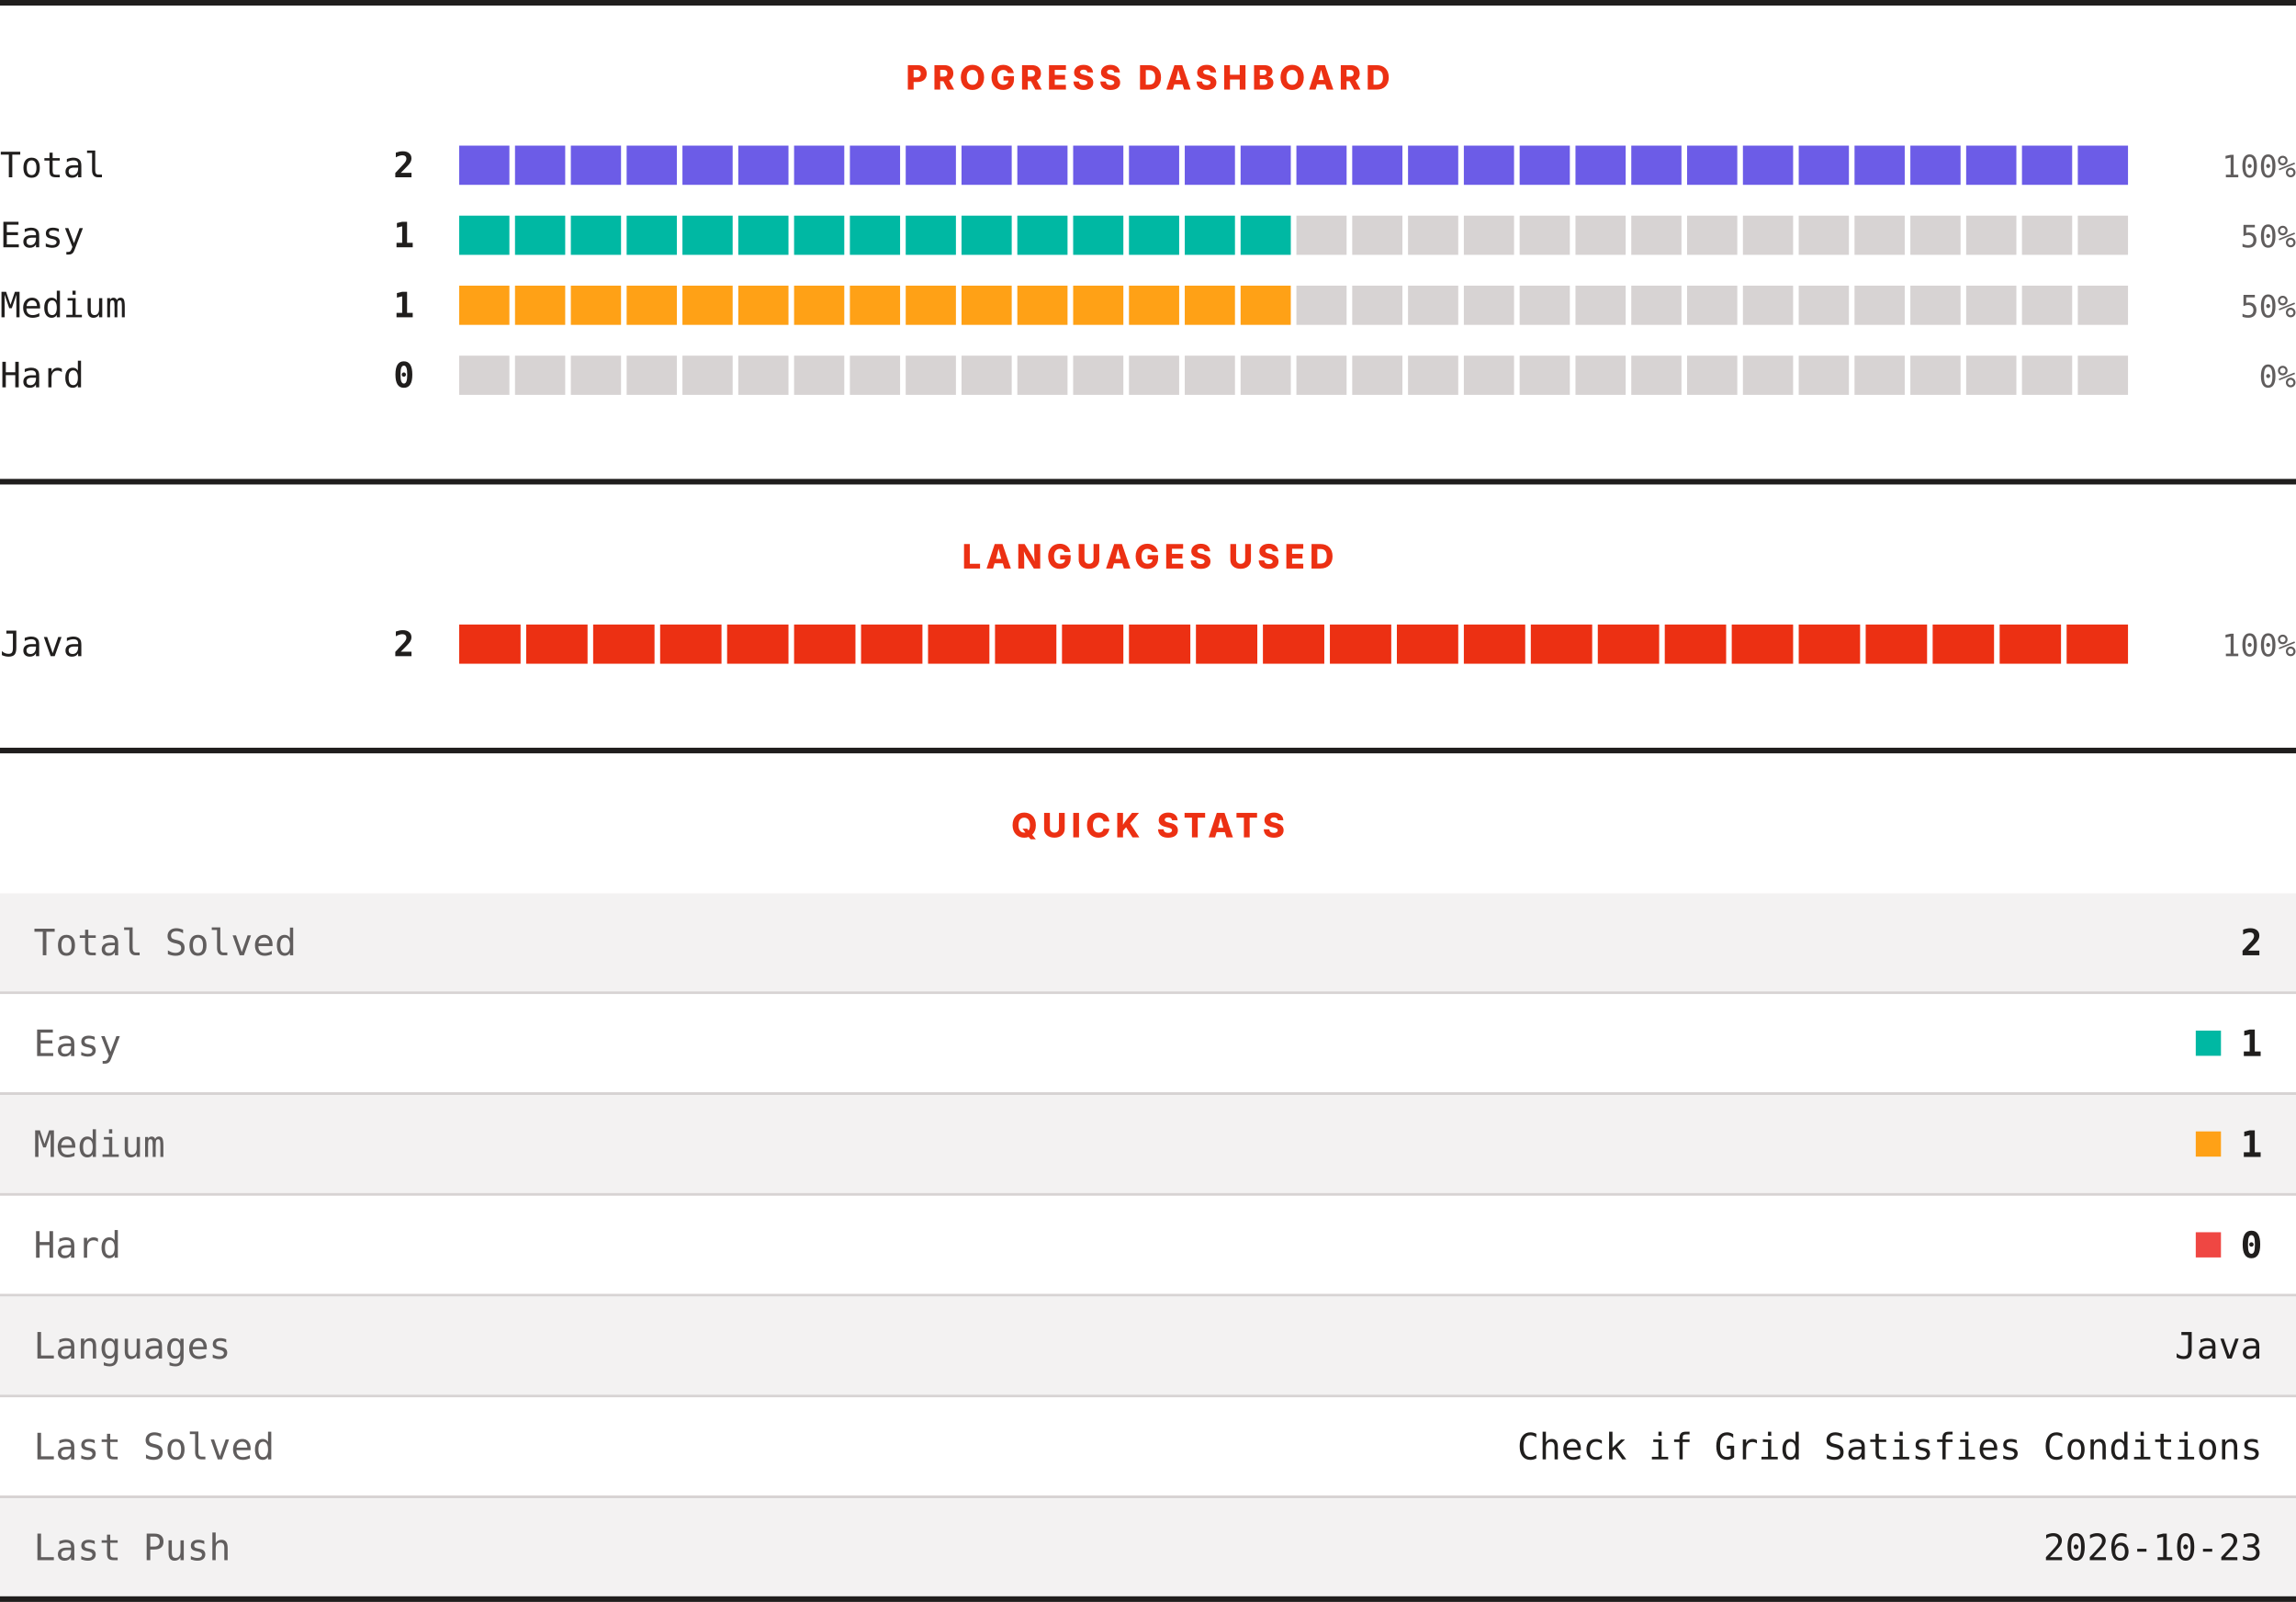
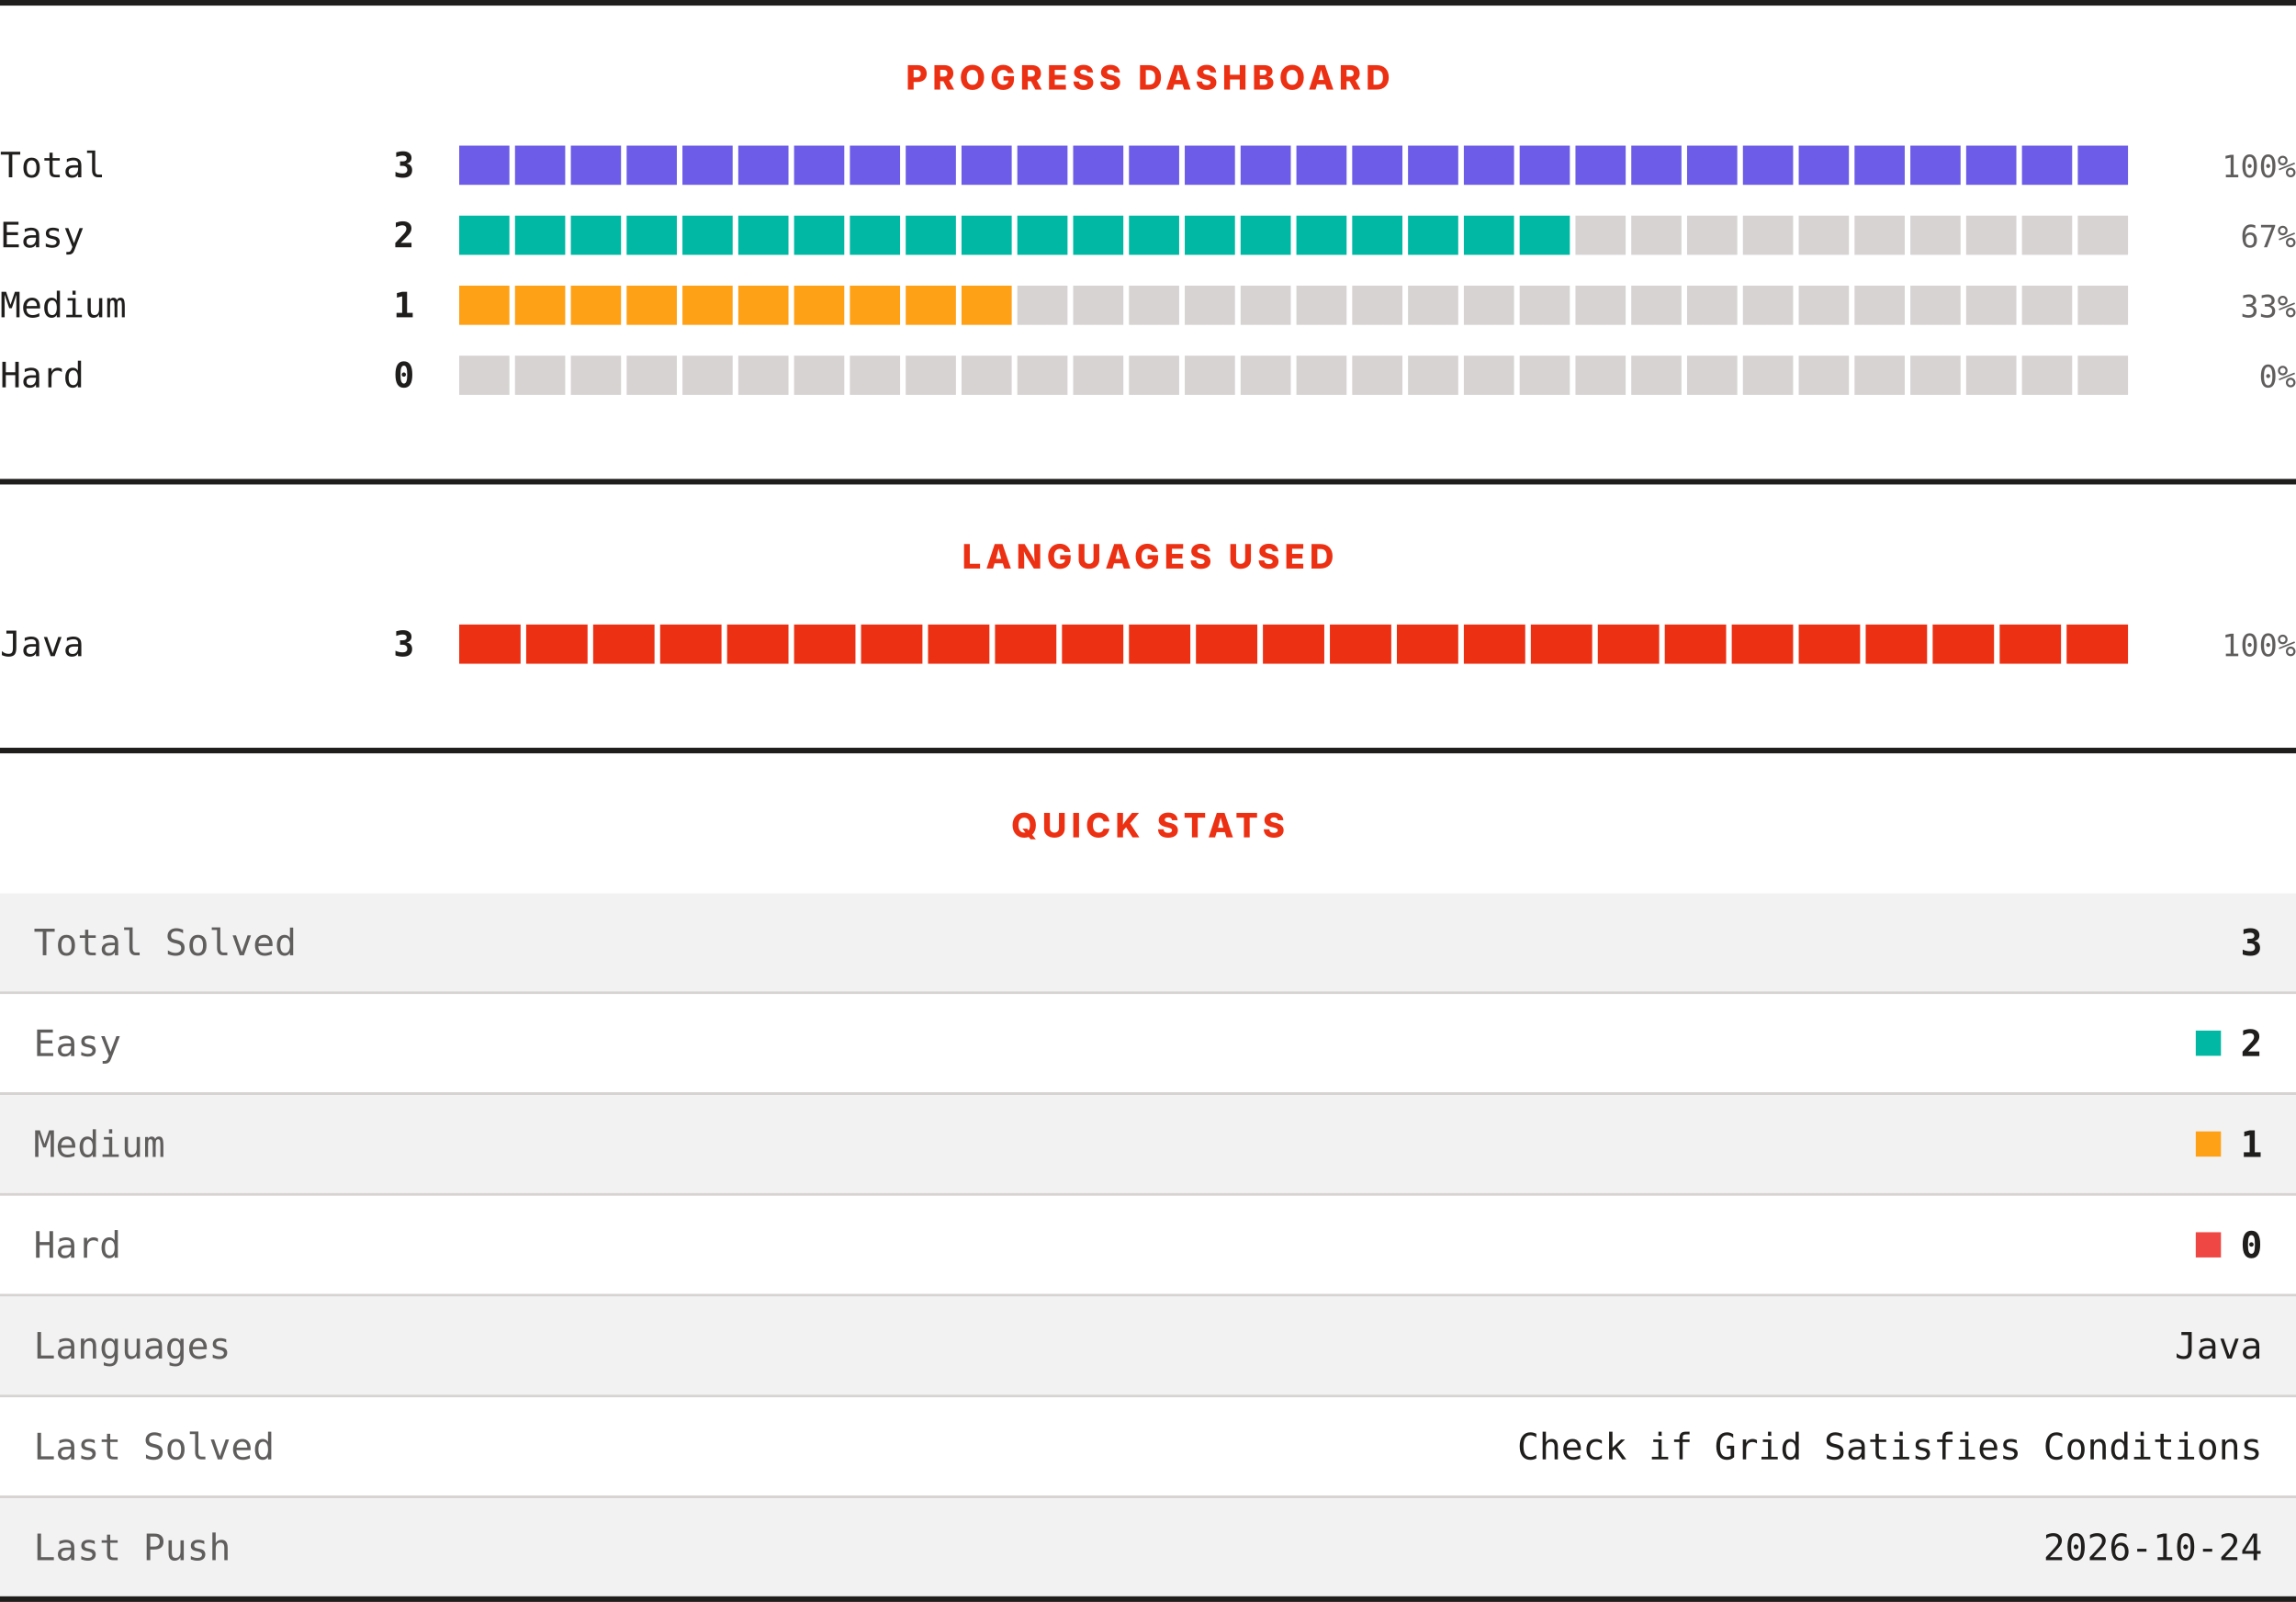
<svg xmlns="http://www.w3.org/2000/svg" width="820" height="572" viewBox="0 0 820 572" role="img" aria-label="LeetCode progress, languages and quick stats">
  <rect width="820" height="572" fill="#ffffff" />
  <rect x="0" y="0" width="820" height="2" fill="#201e1d" />
  <text x="410" y="32" text-anchor="middle" font-family="Archivo, system-ui, -apple-system, Segoe UI, sans-serif" font-size="12" font-weight="800" letter-spacing="1.68" fill="#ec3013">PROGRESS DASHBOARD</text>
  <text x="0" y="63.3" font-family="ui-monospace, SFMono-Regular, Menlo, Consolas, monospace" font-size="12.5" fill="#201e1d">Total</text>
-   <text x="148" y="63.3" text-anchor="end" font-family="ui-monospace, SFMono-Regular, Menlo, Consolas, monospace" font-size="12.5" font-weight="700" fill="#201e1d">2</text>
+   <text x="148" y="63.3" text-anchor="end" font-family="ui-monospace, SFMono-Regular, Menlo, Consolas, monospace" font-size="12.5" font-weight="700" fill="#201e1d">3</text>
  <rect x="164.00" y="52" width="17.93" height="14" fill="#6c5ce7" />
  <rect x="183.93" y="52" width="17.93" height="14" fill="#6c5ce7" />
  <rect x="203.87" y="52" width="17.93" height="14" fill="#6c5ce7" />
  <rect x="223.80" y="52" width="17.93" height="14" fill="#6c5ce7" />
  <rect x="243.73" y="52" width="17.93" height="14" fill="#6c5ce7" />
  <rect x="263.67" y="52" width="17.93" height="14" fill="#6c5ce7" />
  <rect x="283.60" y="52" width="17.93" height="14" fill="#6c5ce7" />
  <rect x="303.53" y="52" width="17.93" height="14" fill="#6c5ce7" />
  <rect x="323.47" y="52" width="17.93" height="14" fill="#6c5ce7" />
  <rect x="343.40" y="52" width="17.93" height="14" fill="#6c5ce7" />
  <rect x="363.33" y="52" width="17.93" height="14" fill="#6c5ce7" />
  <rect x="383.27" y="52" width="17.93" height="14" fill="#6c5ce7" />
  <rect x="403.20" y="52" width="17.93" height="14" fill="#6c5ce7" />
  <rect x="423.13" y="52" width="17.93" height="14" fill="#6c5ce7" />
  <rect x="443.07" y="52" width="17.93" height="14" fill="#6c5ce7" />
  <rect x="463.00" y="52" width="17.93" height="14" fill="#6c5ce7" />
  <rect x="482.93" y="52" width="17.93" height="14" fill="#6c5ce7" />
  <rect x="502.87" y="52" width="17.93" height="14" fill="#6c5ce7" />
  <rect x="522.80" y="52" width="17.93" height="14" fill="#6c5ce7" />
  <rect x="542.73" y="52" width="17.93" height="14" fill="#6c5ce7" />
  <rect x="562.67" y="52" width="17.93" height="14" fill="#6c5ce7" />
  <rect x="582.60" y="52" width="17.93" height="14" fill="#6c5ce7" />
  <rect x="602.53" y="52" width="17.93" height="14" fill="#6c5ce7" />
  <rect x="622.47" y="52" width="17.93" height="14" fill="#6c5ce7" />
  <rect x="642.40" y="52" width="17.93" height="14" fill="#6c5ce7" />
  <rect x="662.33" y="52" width="17.93" height="14" fill="#6c5ce7" />
  <rect x="682.27" y="52" width="17.93" height="14" fill="#6c5ce7" />
  <rect x="702.20" y="52" width="17.93" height="14" fill="#6c5ce7" />
  <rect x="722.13" y="52" width="17.93" height="14" fill="#6c5ce7" />
  <rect x="742.07" y="52" width="17.93" height="14" fill="#6c5ce7" />
  <text x="820" y="63.3" text-anchor="end" font-family="ui-monospace, SFMono-Regular, Menlo, Consolas, monospace" font-size="11" fill="#605d5d">100%</text>
  <text x="0" y="88.3" font-family="ui-monospace, SFMono-Regular, Menlo, Consolas, monospace" font-size="12.5" fill="#201e1d">Easy</text>
-   <text x="148" y="88.3" text-anchor="end" font-family="ui-monospace, SFMono-Regular, Menlo, Consolas, monospace" font-size="12.5" font-weight="700" fill="#201e1d">1</text>
+   <text x="148" y="88.3" text-anchor="end" font-family="ui-monospace, SFMono-Regular, Menlo, Consolas, monospace" font-size="12.5" font-weight="700" fill="#201e1d">2</text>
  <rect x="164.00" y="77" width="17.93" height="14" fill="#00b8a3" />
  <rect x="183.93" y="77" width="17.93" height="14" fill="#00b8a3" />
  <rect x="203.87" y="77" width="17.93" height="14" fill="#00b8a3" />
  <rect x="223.80" y="77" width="17.93" height="14" fill="#00b8a3" />
  <rect x="243.73" y="77" width="17.93" height="14" fill="#00b8a3" />
  <rect x="263.67" y="77" width="17.93" height="14" fill="#00b8a3" />
  <rect x="283.60" y="77" width="17.93" height="14" fill="#00b8a3" />
  <rect x="303.53" y="77" width="17.93" height="14" fill="#00b8a3" />
  <rect x="323.47" y="77" width="17.93" height="14" fill="#00b8a3" />
  <rect x="343.40" y="77" width="17.93" height="14" fill="#00b8a3" />
  <rect x="363.33" y="77" width="17.93" height="14" fill="#00b8a3" />
  <rect x="383.27" y="77" width="17.93" height="14" fill="#00b8a3" />
  <rect x="403.20" y="77" width="17.93" height="14" fill="#00b8a3" />
  <rect x="423.13" y="77" width="17.93" height="14" fill="#00b8a3" />
  <rect x="443.07" y="77" width="17.93" height="14" fill="#00b8a3" />
-   <rect x="463.00" y="77" width="17.93" height="14" fill="#d7d3d3" />
-   <rect x="482.93" y="77" width="17.93" height="14" fill="#d7d3d3" />
-   <rect x="502.87" y="77" width="17.93" height="14" fill="#d7d3d3" />
-   <rect x="522.80" y="77" width="17.93" height="14" fill="#d7d3d3" />
-   <rect x="542.73" y="77" width="17.93" height="14" fill="#d7d3d3" />
+   <rect x="463.00" y="77" width="17.93" height="14" fill="#00b8a3" />
+   <rect x="482.93" y="77" width="17.93" height="14" fill="#00b8a3" />
+   <rect x="502.87" y="77" width="17.93" height="14" fill="#00b8a3" />
+   <rect x="522.80" y="77" width="17.93" height="14" fill="#00b8a3" />
+   <rect x="542.73" y="77" width="17.93" height="14" fill="#00b8a3" />
  <rect x="562.67" y="77" width="17.93" height="14" fill="#d7d3d3" />
  <rect x="582.60" y="77" width="17.93" height="14" fill="#d7d3d3" />
  <rect x="602.53" y="77" width="17.93" height="14" fill="#d7d3d3" />
  <rect x="622.47" y="77" width="17.93" height="14" fill="#d7d3d3" />
  <rect x="642.40" y="77" width="17.93" height="14" fill="#d7d3d3" />
  <rect x="662.33" y="77" width="17.93" height="14" fill="#d7d3d3" />
  <rect x="682.27" y="77" width="17.93" height="14" fill="#d7d3d3" />
  <rect x="702.20" y="77" width="17.93" height="14" fill="#d7d3d3" />
  <rect x="722.13" y="77" width="17.93" height="14" fill="#d7d3d3" />
  <rect x="742.07" y="77" width="17.93" height="14" fill="#d7d3d3" />
-   <text x="820" y="88.3" text-anchor="end" font-family="ui-monospace, SFMono-Regular, Menlo, Consolas, monospace" font-size="11" fill="#605d5d">50%</text>
+   <text x="820" y="88.3" text-anchor="end" font-family="ui-monospace, SFMono-Regular, Menlo, Consolas, monospace" font-size="11" fill="#605d5d">67%</text>
  <text x="0" y="113.3" font-family="ui-monospace, SFMono-Regular, Menlo, Consolas, monospace" font-size="12.5" fill="#201e1d">Medium</text>
  <text x="148" y="113.3" text-anchor="end" font-family="ui-monospace, SFMono-Regular, Menlo, Consolas, monospace" font-size="12.5" font-weight="700" fill="#201e1d">1</text>
  <rect x="164.00" y="102" width="17.93" height="14" fill="#ffa116" />
  <rect x="183.93" y="102" width="17.93" height="14" fill="#ffa116" />
  <rect x="203.87" y="102" width="17.93" height="14" fill="#ffa116" />
  <rect x="223.80" y="102" width="17.93" height="14" fill="#ffa116" />
  <rect x="243.73" y="102" width="17.93" height="14" fill="#ffa116" />
  <rect x="263.67" y="102" width="17.93" height="14" fill="#ffa116" />
  <rect x="283.60" y="102" width="17.93" height="14" fill="#ffa116" />
  <rect x="303.53" y="102" width="17.93" height="14" fill="#ffa116" />
  <rect x="323.47" y="102" width="17.93" height="14" fill="#ffa116" />
  <rect x="343.40" y="102" width="17.93" height="14" fill="#ffa116" />
-   <rect x="363.33" y="102" width="17.93" height="14" fill="#ffa116" />
-   <rect x="383.27" y="102" width="17.93" height="14" fill="#ffa116" />
-   <rect x="403.20" y="102" width="17.93" height="14" fill="#ffa116" />
-   <rect x="423.13" y="102" width="17.93" height="14" fill="#ffa116" />
-   <rect x="443.07" y="102" width="17.93" height="14" fill="#ffa116" />
+   <rect x="363.33" y="102" width="17.93" height="14" fill="#d7d3d3" />
+   <rect x="383.27" y="102" width="17.93" height="14" fill="#d7d3d3" />
+   <rect x="403.20" y="102" width="17.93" height="14" fill="#d7d3d3" />
+   <rect x="423.13" y="102" width="17.93" height="14" fill="#d7d3d3" />
+   <rect x="443.07" y="102" width="17.93" height="14" fill="#d7d3d3" />
  <rect x="463.00" y="102" width="17.93" height="14" fill="#d7d3d3" />
  <rect x="482.93" y="102" width="17.93" height="14" fill="#d7d3d3" />
  <rect x="502.87" y="102" width="17.93" height="14" fill="#d7d3d3" />
  <rect x="522.80" y="102" width="17.93" height="14" fill="#d7d3d3" />
  <rect x="542.73" y="102" width="17.93" height="14" fill="#d7d3d3" />
  <rect x="562.67" y="102" width="17.93" height="14" fill="#d7d3d3" />
  <rect x="582.60" y="102" width="17.93" height="14" fill="#d7d3d3" />
  <rect x="602.53" y="102" width="17.93" height="14" fill="#d7d3d3" />
  <rect x="622.47" y="102" width="17.93" height="14" fill="#d7d3d3" />
  <rect x="642.40" y="102" width="17.93" height="14" fill="#d7d3d3" />
  <rect x="662.33" y="102" width="17.93" height="14" fill="#d7d3d3" />
  <rect x="682.27" y="102" width="17.93" height="14" fill="#d7d3d3" />
  <rect x="702.20" y="102" width="17.93" height="14" fill="#d7d3d3" />
  <rect x="722.13" y="102" width="17.93" height="14" fill="#d7d3d3" />
  <rect x="742.07" y="102" width="17.93" height="14" fill="#d7d3d3" />
-   <text x="820" y="113.3" text-anchor="end" font-family="ui-monospace, SFMono-Regular, Menlo, Consolas, monospace" font-size="11" fill="#605d5d">50%</text>
+   <text x="820" y="113.3" text-anchor="end" font-family="ui-monospace, SFMono-Regular, Menlo, Consolas, monospace" font-size="11" fill="#605d5d">33%</text>
  <text x="0" y="138.3" font-family="ui-monospace, SFMono-Regular, Menlo, Consolas, monospace" font-size="12.5" fill="#201e1d">Hard</text>
  <text x="148" y="138.3" text-anchor="end" font-family="ui-monospace, SFMono-Regular, Menlo, Consolas, monospace" font-size="12.5" font-weight="700" fill="#201e1d">0</text>
  <rect x="164.00" y="127" width="17.93" height="14" fill="#d7d3d3" />
  <rect x="183.93" y="127" width="17.93" height="14" fill="#d7d3d3" />
  <rect x="203.87" y="127" width="17.93" height="14" fill="#d7d3d3" />
  <rect x="223.80" y="127" width="17.93" height="14" fill="#d7d3d3" />
  <rect x="243.73" y="127" width="17.93" height="14" fill="#d7d3d3" />
  <rect x="263.67" y="127" width="17.93" height="14" fill="#d7d3d3" />
  <rect x="283.60" y="127" width="17.93" height="14" fill="#d7d3d3" />
  <rect x="303.53" y="127" width="17.93" height="14" fill="#d7d3d3" />
  <rect x="323.47" y="127" width="17.93" height="14" fill="#d7d3d3" />
  <rect x="343.40" y="127" width="17.93" height="14" fill="#d7d3d3" />
  <rect x="363.33" y="127" width="17.93" height="14" fill="#d7d3d3" />
  <rect x="383.27" y="127" width="17.93" height="14" fill="#d7d3d3" />
  <rect x="403.20" y="127" width="17.93" height="14" fill="#d7d3d3" />
  <rect x="423.13" y="127" width="17.93" height="14" fill="#d7d3d3" />
  <rect x="443.07" y="127" width="17.93" height="14" fill="#d7d3d3" />
  <rect x="463.00" y="127" width="17.93" height="14" fill="#d7d3d3" />
  <rect x="482.93" y="127" width="17.93" height="14" fill="#d7d3d3" />
  <rect x="502.87" y="127" width="17.93" height="14" fill="#d7d3d3" />
  <rect x="522.80" y="127" width="17.93" height="14" fill="#d7d3d3" />
  <rect x="542.73" y="127" width="17.93" height="14" fill="#d7d3d3" />
  <rect x="562.67" y="127" width="17.93" height="14" fill="#d7d3d3" />
  <rect x="582.60" y="127" width="17.93" height="14" fill="#d7d3d3" />
  <rect x="602.53" y="127" width="17.93" height="14" fill="#d7d3d3" />
  <rect x="622.47" y="127" width="17.93" height="14" fill="#d7d3d3" />
  <rect x="642.40" y="127" width="17.93" height="14" fill="#d7d3d3" />
  <rect x="662.33" y="127" width="17.93" height="14" fill="#d7d3d3" />
  <rect x="682.27" y="127" width="17.93" height="14" fill="#d7d3d3" />
  <rect x="702.20" y="127" width="17.93" height="14" fill="#d7d3d3" />
  <rect x="722.13" y="127" width="17.93" height="14" fill="#d7d3d3" />
  <rect x="742.07" y="127" width="17.93" height="14" fill="#d7d3d3" />
  <text x="820" y="138.3" text-anchor="end" font-family="ui-monospace, SFMono-Regular, Menlo, Consolas, monospace" font-size="11" fill="#605d5d">0%</text>
  <rect x="0" y="171" width="820" height="2" fill="#201e1d" />
  <text x="410" y="203" text-anchor="middle" font-family="Archivo, system-ui, -apple-system, Segoe UI, sans-serif" font-size="12" font-weight="800" letter-spacing="1.68" fill="#ec3013">LANGUAGES USED</text>
  <text x="0" y="234.3" font-family="ui-monospace, SFMono-Regular, Menlo, Consolas, monospace" font-size="12.5" fill="#201e1d">Java</text>
-   <text x="148" y="234.3" text-anchor="end" font-family="ui-monospace, SFMono-Regular, Menlo, Consolas, monospace" font-size="12.5" font-weight="700" fill="#201e1d">2</text>
+   <text x="148" y="234.3" text-anchor="end" font-family="ui-monospace, SFMono-Regular, Menlo, Consolas, monospace" font-size="12.5" font-weight="700" fill="#201e1d">3</text>
  <rect x="164.00" y="223" width="21.92" height="14" fill="#ec3013" />
  <rect x="187.92" y="223" width="21.92" height="14" fill="#ec3013" />
  <rect x="211.84" y="223" width="21.92" height="14" fill="#ec3013" />
  <rect x="235.76" y="223" width="21.92" height="14" fill="#ec3013" />
  <rect x="259.68" y="223" width="21.92" height="14" fill="#ec3013" />
  <rect x="283.60" y="223" width="21.92" height="14" fill="#ec3013" />
  <rect x="307.52" y="223" width="21.92" height="14" fill="#ec3013" />
  <rect x="331.44" y="223" width="21.92" height="14" fill="#ec3013" />
  <rect x="355.36" y="223" width="21.92" height="14" fill="#ec3013" />
  <rect x="379.28" y="223" width="21.92" height="14" fill="#ec3013" />
  <rect x="403.20" y="223" width="21.92" height="14" fill="#ec3013" />
  <rect x="427.12" y="223" width="21.92" height="14" fill="#ec3013" />
  <rect x="451.04" y="223" width="21.92" height="14" fill="#ec3013" />
  <rect x="474.96" y="223" width="21.92" height="14" fill="#ec3013" />
  <rect x="498.88" y="223" width="21.92" height="14" fill="#ec3013" />
  <rect x="522.80" y="223" width="21.92" height="14" fill="#ec3013" />
  <rect x="546.72" y="223" width="21.92" height="14" fill="#ec3013" />
  <rect x="570.64" y="223" width="21.92" height="14" fill="#ec3013" />
  <rect x="594.56" y="223" width="21.92" height="14" fill="#ec3013" />
  <rect x="618.48" y="223" width="21.92" height="14" fill="#ec3013" />
  <rect x="642.40" y="223" width="21.92" height="14" fill="#ec3013" />
  <rect x="666.32" y="223" width="21.92" height="14" fill="#ec3013" />
  <rect x="690.24" y="223" width="21.92" height="14" fill="#ec3013" />
  <rect x="714.16" y="223" width="21.92" height="14" fill="#ec3013" />
  <rect x="738.08" y="223" width="21.92" height="14" fill="#ec3013" />
  <text x="820" y="234.3" text-anchor="end" font-family="ui-monospace, SFMono-Regular, Menlo, Consolas, monospace" font-size="11" fill="#605d5d">100%</text>
  <rect x="0" y="267" width="820" height="2" fill="#201e1d" />
  <text x="410" y="299" text-anchor="middle" font-family="Archivo, system-ui, -apple-system, Segoe UI, sans-serif" font-size="12" font-weight="800" letter-spacing="1.68" fill="#ec3013">QUICK STATS</text>
  <rect x="0" y="319" width="820" height="35" fill="#f3f2f2" />
  <text x="12" y="341.1" font-family="ui-monospace, SFMono-Regular, Menlo, Consolas, monospace" font-size="13" fill="#605d5d">Total Solved</text>
-   <text x="808" y="341.1" text-anchor="end" font-family="ui-monospace, SFMono-Regular, Menlo, Consolas, monospace" font-size="13" font-weight="700" fill="#201e1d">2</text>
+   <text x="808" y="341.1" text-anchor="end" font-family="ui-monospace, SFMono-Regular, Menlo, Consolas, monospace" font-size="13" font-weight="700" fill="#201e1d">3</text>
  <rect x="0" y="354" width="820" height="1" fill="#d7d3d3" />
  <rect x="0" y="355" width="820" height="35" fill="#ffffff" />
  <text x="12" y="377.1" font-family="ui-monospace, SFMono-Regular, Menlo, Consolas, monospace" font-size="13" fill="#605d5d">Easy</text>
  <rect x="784.2" y="368" width="9" height="9" fill="#00b8a3" />
-   <text x="808" y="377.1" text-anchor="end" font-family="ui-monospace, SFMono-Regular, Menlo, Consolas, monospace" font-size="13" font-weight="700" fill="#201e1d">1</text>
+   <text x="808" y="377.1" text-anchor="end" font-family="ui-monospace, SFMono-Regular, Menlo, Consolas, monospace" font-size="13" font-weight="700" fill="#201e1d">2</text>
  <rect x="0" y="390" width="820" height="1" fill="#d7d3d3" />
  <rect x="0" y="391" width="820" height="35" fill="#f3f2f2" />
  <text x="12" y="413.1" font-family="ui-monospace, SFMono-Regular, Menlo, Consolas, monospace" font-size="13" fill="#605d5d">Medium</text>
  <rect x="784.2" y="404" width="9" height="9" fill="#ffa116" />
  <text x="808" y="413.1" text-anchor="end" font-family="ui-monospace, SFMono-Regular, Menlo, Consolas, monospace" font-size="13" font-weight="700" fill="#201e1d">1</text>
  <rect x="0" y="426" width="820" height="1" fill="#d7d3d3" />
  <rect x="0" y="427" width="820" height="35" fill="#ffffff" />
  <text x="12" y="449.1" font-family="ui-monospace, SFMono-Regular, Menlo, Consolas, monospace" font-size="13" fill="#605d5d">Hard</text>
  <rect x="784.2" y="440" width="9" height="9" fill="#ef4743" />
  <text x="808" y="449.1" text-anchor="end" font-family="ui-monospace, SFMono-Regular, Menlo, Consolas, monospace" font-size="13" font-weight="700" fill="#201e1d">0</text>
  <rect x="0" y="462" width="820" height="1" fill="#d7d3d3" />
  <rect x="0" y="463" width="820" height="35" fill="#f3f2f2" />
  <text x="12" y="485.1" font-family="ui-monospace, SFMono-Regular, Menlo, Consolas, monospace" font-size="13" fill="#605d5d">Languages</text>
  <text x="808" y="485.1" text-anchor="end" font-family="ui-monospace, SFMono-Regular, Menlo, Consolas, monospace" font-size="13" fill="#201e1d">Java</text>
  <rect x="0" y="498" width="820" height="1" fill="#d7d3d3" />
  <rect x="0" y="499" width="820" height="35" fill="#ffffff" />
  <text x="12" y="521.1" font-family="ui-monospace, SFMono-Regular, Menlo, Consolas, monospace" font-size="13" fill="#605d5d">Last Solved</text>
  <text x="808" y="521.1" text-anchor="end" font-family="ui-monospace, SFMono-Regular, Menlo, Consolas, monospace" font-size="13" fill="#201e1d">Check if Grid Satisfies Conditions</text>
  <rect x="0" y="534" width="820" height="1" fill="#d7d3d3" />
  <rect x="0" y="535" width="820" height="35" fill="#f3f2f2" />
  <text x="12" y="557.1" font-family="ui-monospace, SFMono-Regular, Menlo, Consolas, monospace" font-size="13" fill="#605d5d">Last Push</text>
-   <text x="808" y="557.1" text-anchor="end" font-family="ui-monospace, SFMono-Regular, Menlo, Consolas, monospace" font-size="13" fill="#201e1d">2026-10-23</text>
+   <text x="808" y="557.1" text-anchor="end" font-family="ui-monospace, SFMono-Regular, Menlo, Consolas, monospace" font-size="13" fill="#201e1d">2026-10-24</text>
  <rect x="0" y="570" width="820" height="2" fill="#201e1d" />
</svg>
